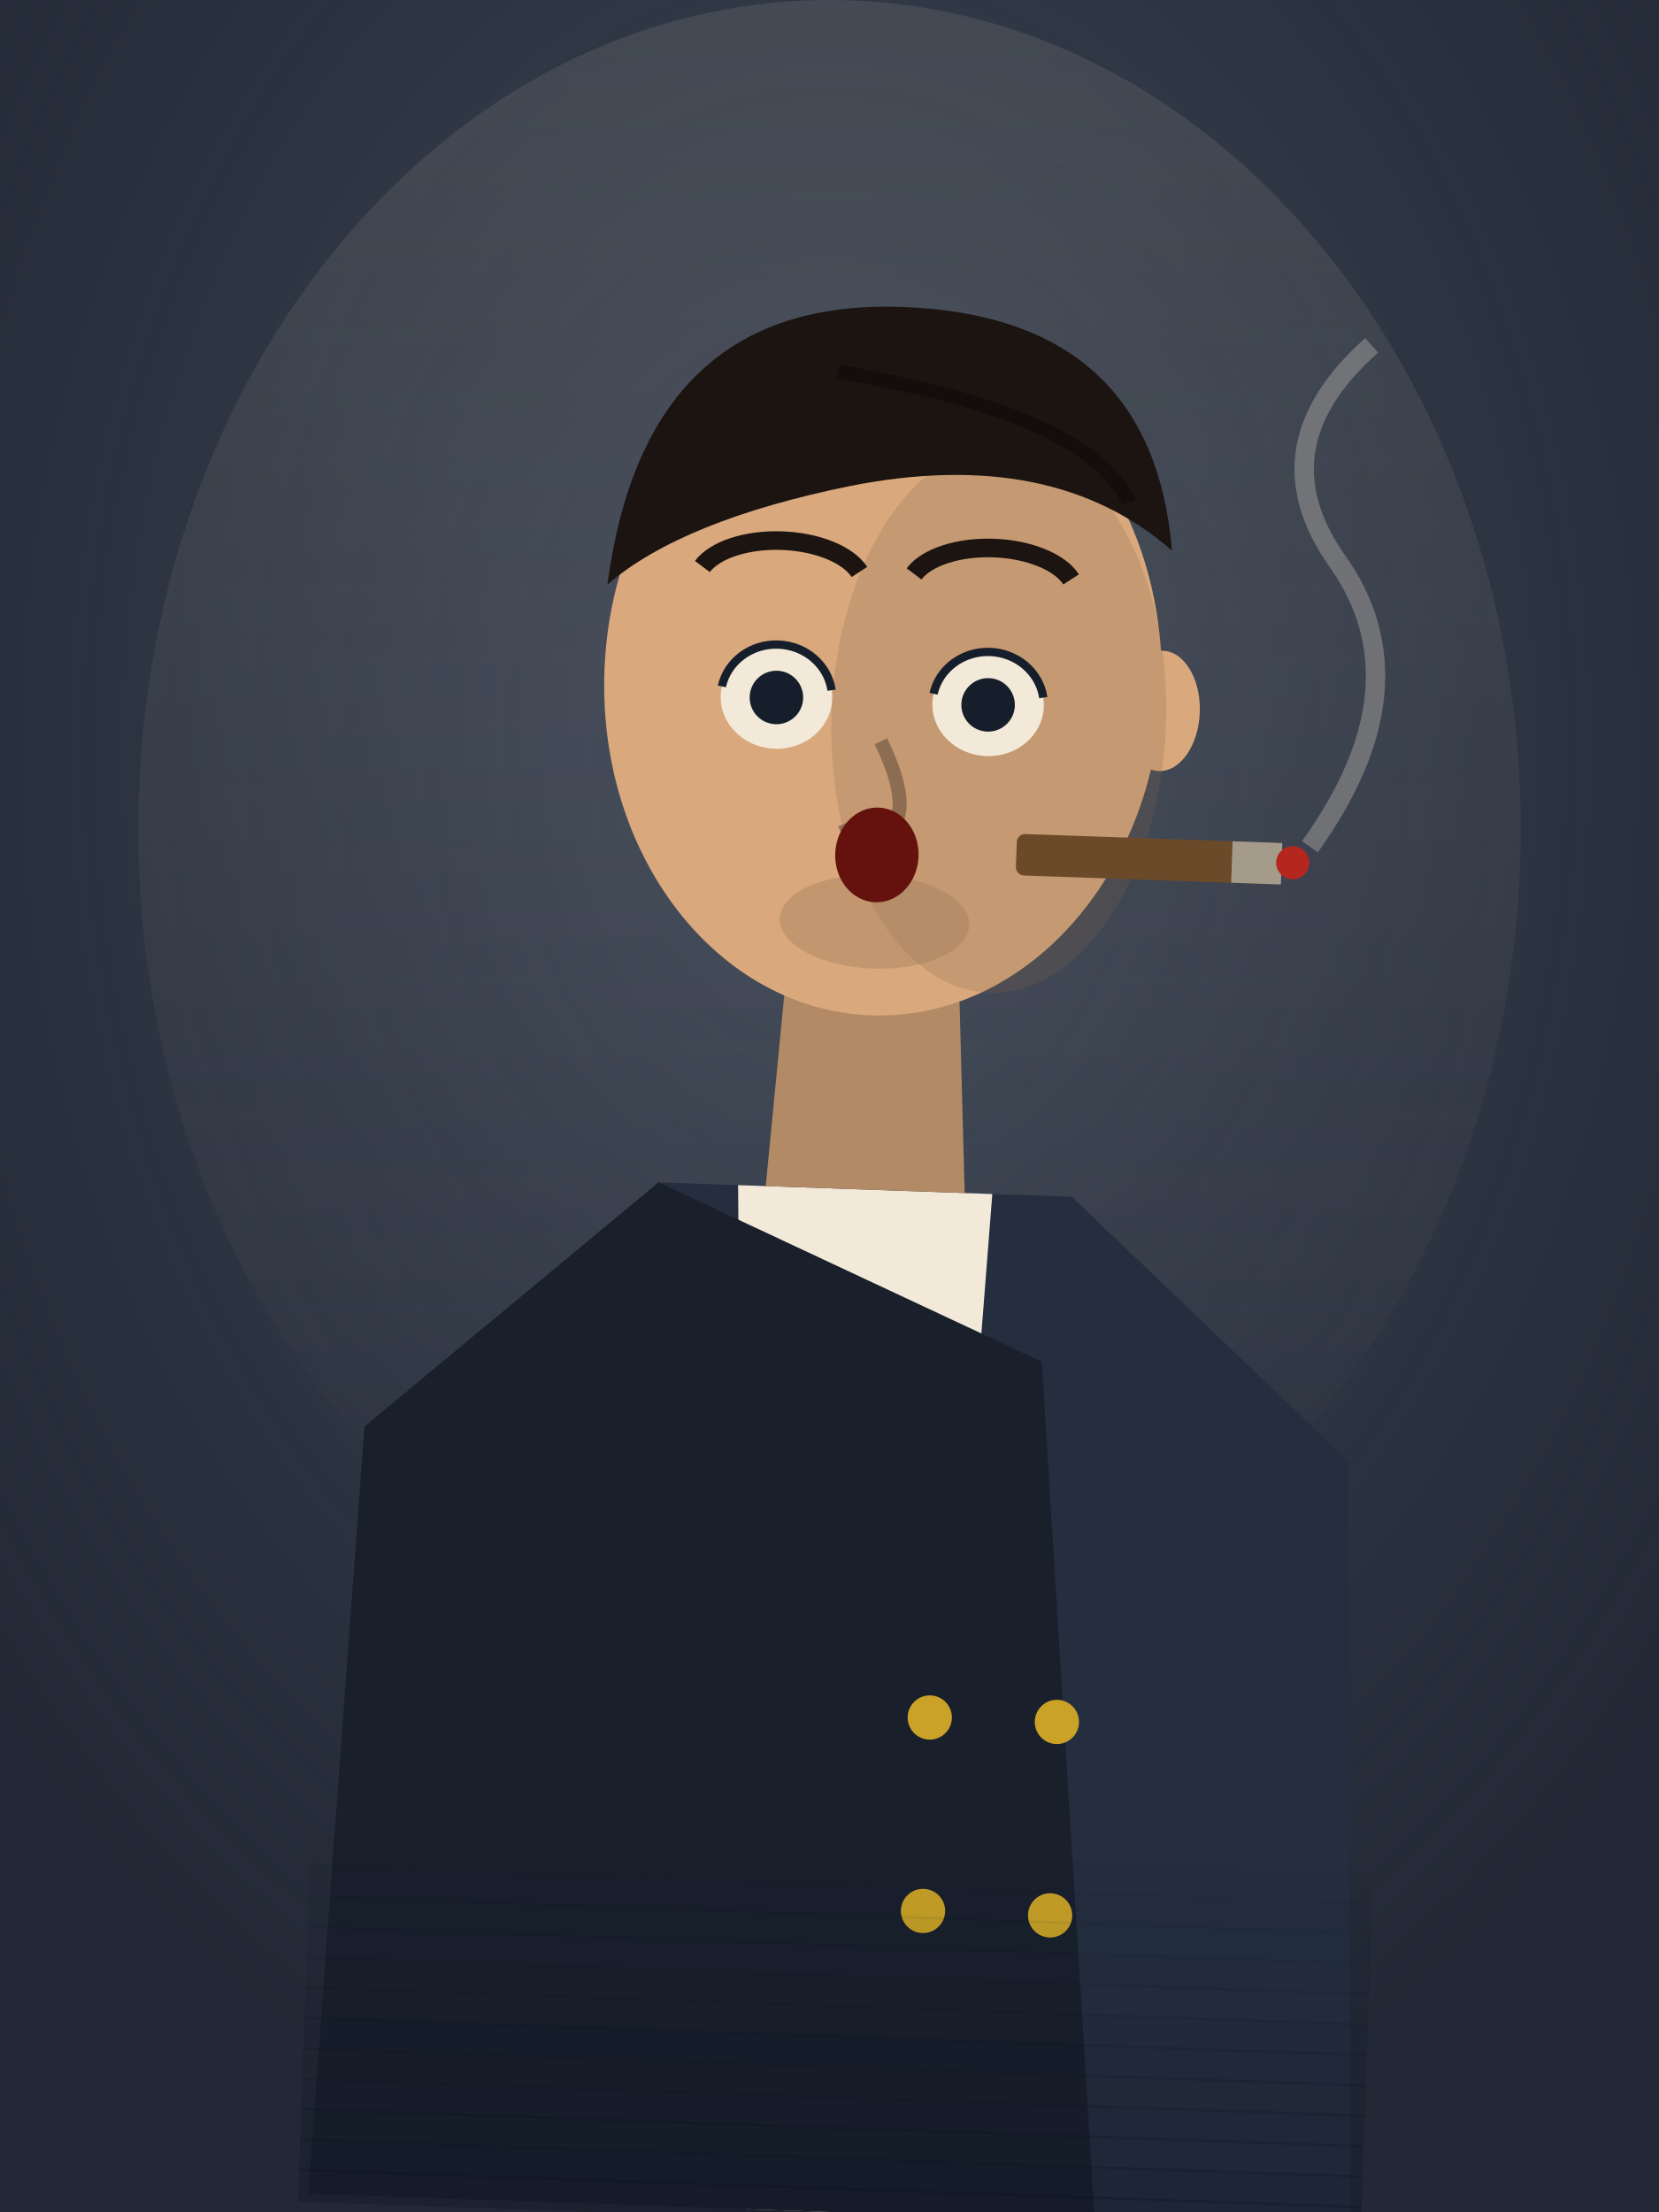
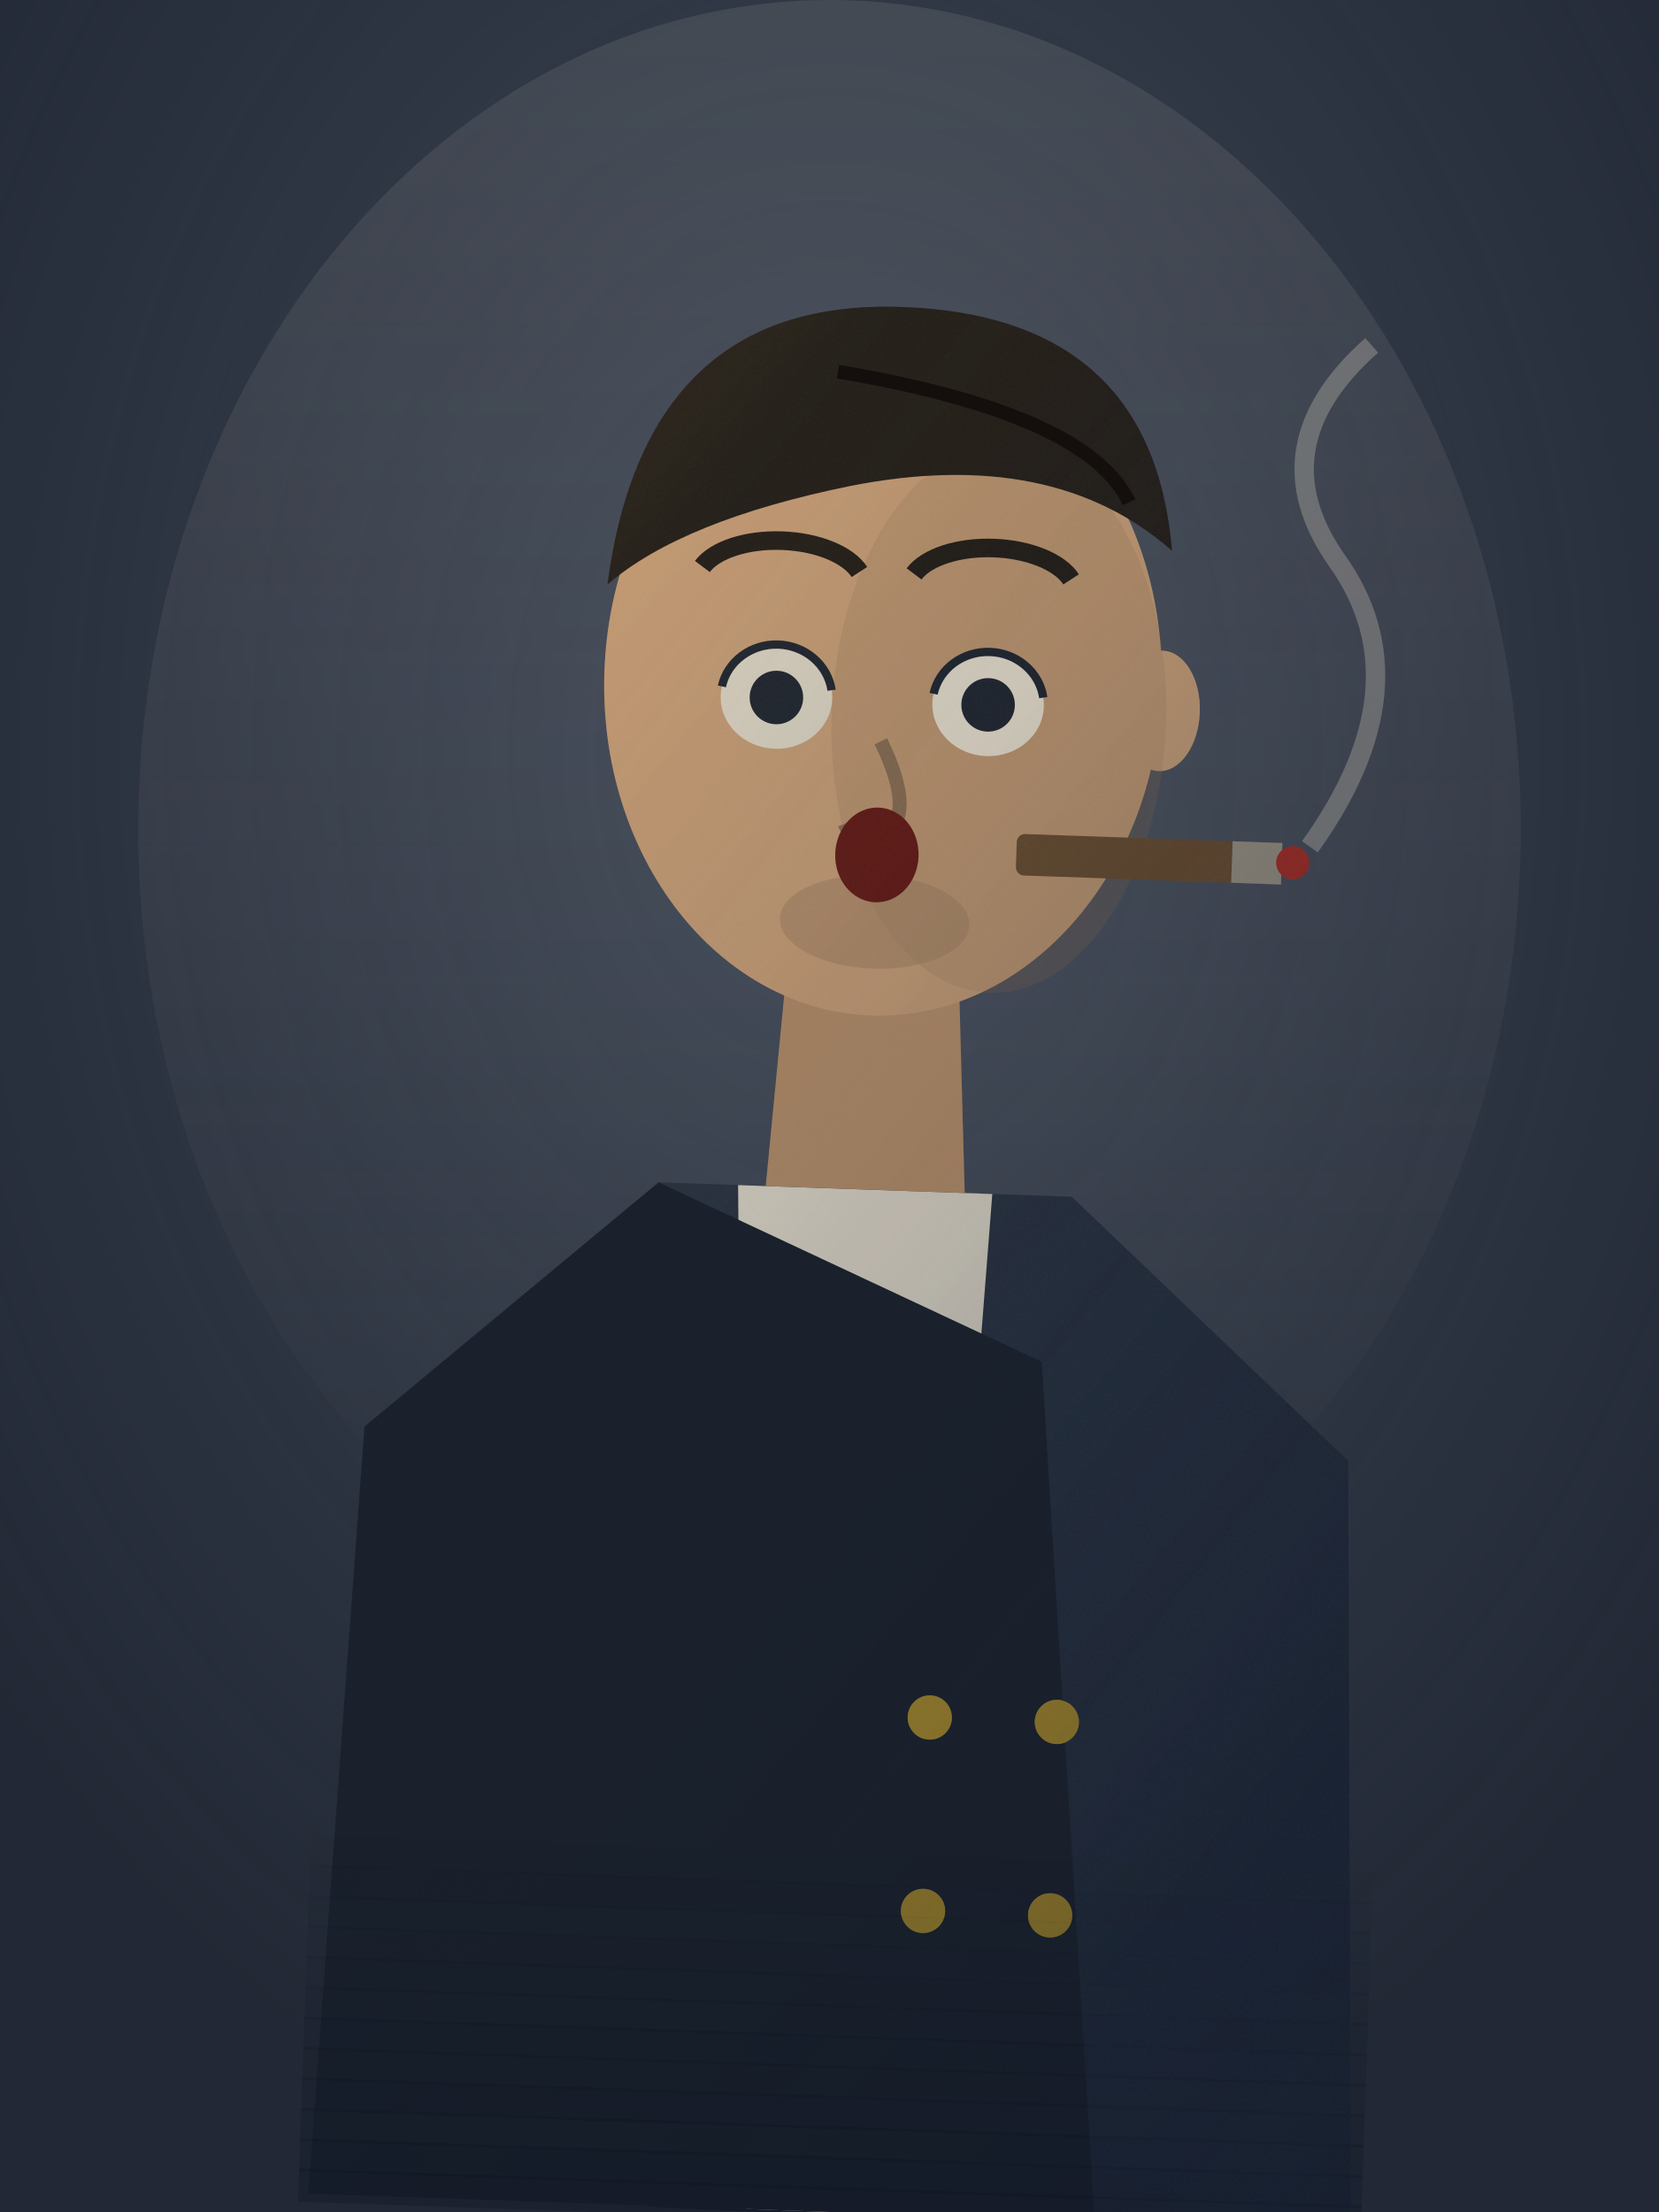
<svg xmlns="http://www.w3.org/2000/svg" width="600" height="800" viewBox="0 0 600 800">
  <defs>
    <radialGradient id="fondo-02" cx="50%" cy="34%" r="66%">
      <stop offset="0%" stop-color="#37404f" stop-opacity="0.95" />
      <stop offset="100%" stop-color="#0B1220" stop-opacity="0.9" />
    </radialGradient>
    <linearGradient id="vetro-02" x1="0%" y1="0%" x2="0%" y2="100%">
      <stop offset="0%" stop-color="#F2E9D8" stop-opacity="0.1" />
      <stop offset="100%" stop-color="#F2E9D8" stop-opacity="0" />
    </linearGradient>
+     <linearGradient id="ombra-02" x1="15%" y1="0%" x2="100%" y2="90%">
+       <stop offset="0%" stop-color="#111C2E" stop-opacity="0" />
+       <stop offset="45%" stop-color="#111C2E" stop-opacity="0.22" />
+       <stop offset="100%" stop-color="#0B1220" stop-opacity="0.6" />
+     </linearGradient>
+     <linearGradient id="chiave-02" x1="0%" y1="0%" x2="75%" y2="85%">
+       <stop offset="0%" stop-color="#E0C365" stop-opacity="0.3" />
+       <stop offset="40%" stop-color="#E0C365" stop-opacity="0.06" />
+       <stop offset="100%" stop-color="#E0C365" stop-opacity="0" />
+     </linearGradient>
+     <filter id="grana-02" x="0%" y="0%" width="100%" height="100%">
+       <feTurbulence type="fractalNoise" baseFrequency="0.9" numOctaves="4" seed="0.9" result="rumore" />
+       <feColorMatrix type="saturate" values="0" in="rumore" result="grigio" />
+       <feComponentTransfer in="grigio" result="contrasto">
+         <feFuncA type="linear" slope="0.55" intercept="0" />
+       </feComponentTransfer>
+     </filter>
  </defs>
  <rect x="0" y="0" width="600" height="800" fill="url(#fondo-02)" />
  <ellipse cx="300" cy="300" rx="250" ry="300" fill="url(#vetro-02)" />
+   <ellipse cx="300" cy="774" rx="168" ry="26" fill="rgba(11,18,32,0.5)" />
  <g transform="rotate(2 300 800)">
    <g id="busto">
      <path d="M 225.24 430 L 374.76 430 L 478 522 L 488.68 800 L 111.32 800 L 122 522 Z" fill="#242e3f" />
      <path d="M 254 430 L 346 430 L 330 800 L 270 800 Z" fill="#F2E9D8" />
      <path d="M 225.24 430 L 366 490 L 396 800 L 111.32 800 L 122 522 Z" fill="#19202c" />
      <circle cx="330" cy="620" r="8" fill="#C9A227" />
      <circle cx="330" cy="690" r="8" fill="#C9A227" />
      <circle cx="376" cy="620" r="8" fill="#C9A227" />
      <circle cx="376" cy="690" r="8" fill="#C9A227" />
      <rect x="107.76" y="670" width="384.48" height="12" fill="rgba(11,18,32,0.03)" />
      <rect x="107.76" y="681" width="384.48" height="12" fill="rgba(11,18,32,0.052)" />
      <rect x="107.76" y="692" width="384.48" height="12" fill="rgba(11,18,32,0.074)" />
      <rect x="107.76" y="703" width="384.48" height="12" fill="rgba(11,18,32,0.096)" />
      <rect x="107.76" y="714" width="384.48" height="12" fill="rgba(11,18,32,0.118)" />
      <rect x="107.76" y="725" width="384.48" height="12" fill="rgba(11,18,32,0.14)" />
      <rect x="107.76" y="736" width="384.48" height="12" fill="rgba(11,18,32,0.162)" />
      <rect x="107.76" y="747" width="384.48" height="12" fill="rgba(11,18,32,0.184)" />
      <rect x="107.76" y="758" width="384.48" height="12" fill="rgba(11,18,32,0.206)" />
      <rect x="107.76" y="769" width="384.48" height="12" fill="rgba(11,18,32,0.228)" />
      <rect x="107.76" y="780" width="384.48" height="12" fill="rgba(11,18,32,0.25)" />
      <rect x="107.76" y="791" width="384.48" height="12" fill="rgba(11,18,32,0.272)" />
    </g>
    <g id="testa">
      <path d="M 270 333.091 L 330 333.091 L 336 430 L 264 430 Z" fill="#b28a66" />
      <ellipse cx="300" cy="246" rx="100.8" ry="120.96" fill="#D9A87C" />
      <ellipse cx="400.8" cy="253.258" rx="14.112" ry="21.773" fill="#D9A87C" />
      <ellipse cx="342.336" cy="258.096" rx="60.48" ry="99.187" fill="rgba(130,101,74,0.22)" />
    </g>
    <g id="capelli">
      <path d="M 199.2 214.55 q 10.08 -104.026 102.816 -104.026 q 90.72 0 100.8 84.672 q -44.352 -36.288 -116.928 -19.354 q -60.48 14.515 -86.688 38.707 Z" fill="#1B1410" />
      <path d="M 279.84 134.717 q 90.72 12.096 106.848 43.546" fill="none" stroke="#130e0b" stroke-width="5" />
    </g>
    <g id="volto">
      <path d="M 300 267.773 q 14.112 26.611 2.016 33.869 q -10.08 4.838 -14.112 -3.629" fill="none" stroke="#8d6d51" stroke-width="5.04" stroke-linecap="butt" />
      <ellipse cx="300" cy="333.091" rx="34.272" ry="16.934" fill="rgba(152,118,87,0.35)" />
      <path d="M 233.28 206.849 A 30.24 15.725 0 0 1 290.112 206.849" fill="none" stroke="#1B1410" stroke-width="6.72" stroke-linecap="butt" transform="rotate(0 261.696 212.227)" />
      <path d="M 309.888 206.849 A 30.24 15.725 0 0 1 366.72 206.849" fill="none" stroke="#1B1410" stroke-width="6.72" stroke-linecap="butt" transform="rotate(0 338.304 212.227)" />
      <g>
        <ellipse cx="261.696" cy="253.258" rx="20.16" ry="18.547" fill="#F2E9D8" />
        <circle cx="261.696" cy="253.258" r="9.677" fill="#171e2b" />
        <path d="M 241.842 249.932 A 20.16 19.152 0 0 1 281.55 249.932" fill="none" stroke="#171e2b" stroke-width="3" />
      </g>
      <g>
        <ellipse cx="338.304" cy="253.258" rx="20.16" ry="18.547" fill="#F2E9D8" />
        <circle cx="338.304" cy="253.258" r="9.677" fill="#171e2b" />
        <path d="M 318.45 249.932 A 20.16 19.152 0 0 1 358.158 249.932" fill="none" stroke="#171e2b" stroke-width="3" />
      </g>
      <ellipse cx="300" cy="308.899" rx="15.08" ry="17.136" fill="#65120e" />
    </g>
    <g id="accessorio">
      <rect x="350.4" y="299.48" width="96" height="15" rx="3" fill="#6B4A2A" />
      <rect x="428.4" y="299.48" width="18" height="15" fill="#a49b8b" />
      <circle cx="450.4" cy="306.48" r="6" fill="#B5261E" />
      <path d="M 456.4 300.48 q 40 -60 6 -104 q -30 -40 10 -78" fill="none" stroke="rgba(242,233,216,0.28)" stroke-width="7" stroke-linecap="butt" />
    </g>
    <g id="maschera-ballo" display="none">
      <path d="M 197.184 248.419 q 30.24 -50.803 102.816 -50.803 q 72.576 0 102.816 50.803 q -24.192 60.48 -102.816 60.48 q -78.624 0 -102.816 -60.48 Z" fill="#C9A227" />
      <ellipse cx="261.696" cy="250.838" rx="24.192" ry="18.144" fill="#101724" />
      <ellipse cx="338.304" cy="250.838" rx="24.192" ry="18.144" fill="#101724" />
      <path d="M 197.184 248.419 q 30.24 -50.803 102.816 -50.803 q 72.576 0 102.816 50.803" fill="none" stroke="#C9A227" stroke-width="5" />
      <path d="M 197.184 250.838 l -50.4 19.354 M 402.816 250.838 l 50.4 19.354" stroke="#C9A227" stroke-width="3" fill="none" />
    </g>
  </g>
+   <mask id="sagoma-02" maskUnits="userSpaceOnUse">
+     <rect x="0" y="0" width="600" height="800" fill="#000000" />
+     <g transform="rotate(2 300 800)">
+       <g id="busto">
+         <path d="M 225.24 430 L 374.76 430 L 478 522 L 488.68 800 L 111.32 800 L 122 522 Z" fill="#ffffff" />
+         <path d="M 254 430 L 346 430 L 330 800 L 270 800 Z" fill="#F2E9D8" />
+         <path d="M 225.24 430 L 366 490 L 396 800 L 111.32 800 L 122 522 Z" fill="#19202c" />
+         <circle cx="330" cy="620" r="8" fill="#ffffff" />
+         <circle cx="330" cy="690" r="8" fill="#ffffff" />
+         <circle cx="376" cy="620" r="8" fill="#ffffff" />
+         <circle cx="376" cy="690" r="8" fill="#ffffff" />
+         <rect x="107.76" y="670" width="384.48" height="12" fill="rgba(11,18,32,0.03)" />
+         <rect x="107.76" y="681" width="384.48" height="12" fill="rgba(11,18,32,0.052)" />
+         <rect x="107.76" y="692" width="384.48" height="12" fill="rgba(11,18,32,0.074)" />
+         <rect x="107.76" y="703" width="384.48" height="12" fill="rgba(11,18,32,0.096)" />
+         <rect x="107.76" y="714" width="384.48" height="12" fill="rgba(11,18,32,0.118)" />
+         <rect x="107.76" y="725" width="384.48" height="12" fill="rgba(11,18,32,0.14)" />
+         <rect x="107.76" y="736" width="384.48" height="12" fill="rgba(11,18,32,0.162)" />
+         <rect x="107.76" y="747" width="384.48" height="12" fill="rgba(11,18,32,0.184)" />
+         <rect x="107.76" y="758" width="384.48" height="12" fill="rgba(11,18,32,0.206)" />
+         <rect x="107.76" y="769" width="384.48" height="12" fill="rgba(11,18,32,0.228)" />
+         <rect x="107.76" y="780" width="384.48" height="12" fill="rgba(11,18,32,0.25)" />
+         <rect x="107.76" y="791" width="384.48" height="12" fill="rgba(11,18,32,0.272)" />
+       </g>
+       <g id="testa">
+         <path d="M 270 333.091 L 330 333.091 L 336 430 L 264 430 Z" fill="#b28a66" />
+         <ellipse cx="300" cy="246" rx="100.8" ry="120.96" fill="#ffffff" />
+         <ellipse cx="400.8" cy="253.258" rx="14.112" ry="21.773" fill="#ffffff" />
+         <ellipse cx="342.336" cy="258.096" rx="60.48" ry="99.187" fill="rgba(130,101,74,0.22)" />
+       </g>
+       <g id="capelli">
+         <path d="M 199.2 214.55 q 10.08 -104.026 102.816 -104.026 q 90.72 0 100.8 84.672 q -44.352 -36.288 -116.928 -19.354 q -60.48 14.515 -86.688 38.707 Z" fill="#ffffff" />
+         <path d="M 279.84 134.717 q 90.72 12.096 106.848 43.546" fill="none" stroke="#130e0b" stroke-width="5" />
+       </g>
+       <g id="accessorio">
+         <rect x="350.4" y="299.48" width="96" height="15" rx="3" fill="#ffffff" />
+         <rect x="428.4" y="299.48" width="18" height="15" fill="#ffffff" />
+         <circle cx="450.4" cy="306.48" r="6" fill="#ffffff" />
+         <path d="M 456.4 300.48 q 40 -60 6 -104 q -30 -40 10 -78" fill="none" stroke="rgba(242,233,216,0.28)" stroke-width="7" stroke-linecap="butt" />
+       </g>
+     </g>
+   </mask>
+   <g mask="url(#sagoma-02)">
+     <rect x="0" y="0" width="600" height="800" fill="url(#ombra-02)" />
+     <rect x="0" y="0" width="600" height="800" fill="url(#chiave-02)" />
+     <rect x="0" y="0" width="600" height="800" fill="#F2E9D8" opacity="0.05" filter="url(#grana-02)" />
+   </g>
</svg>
